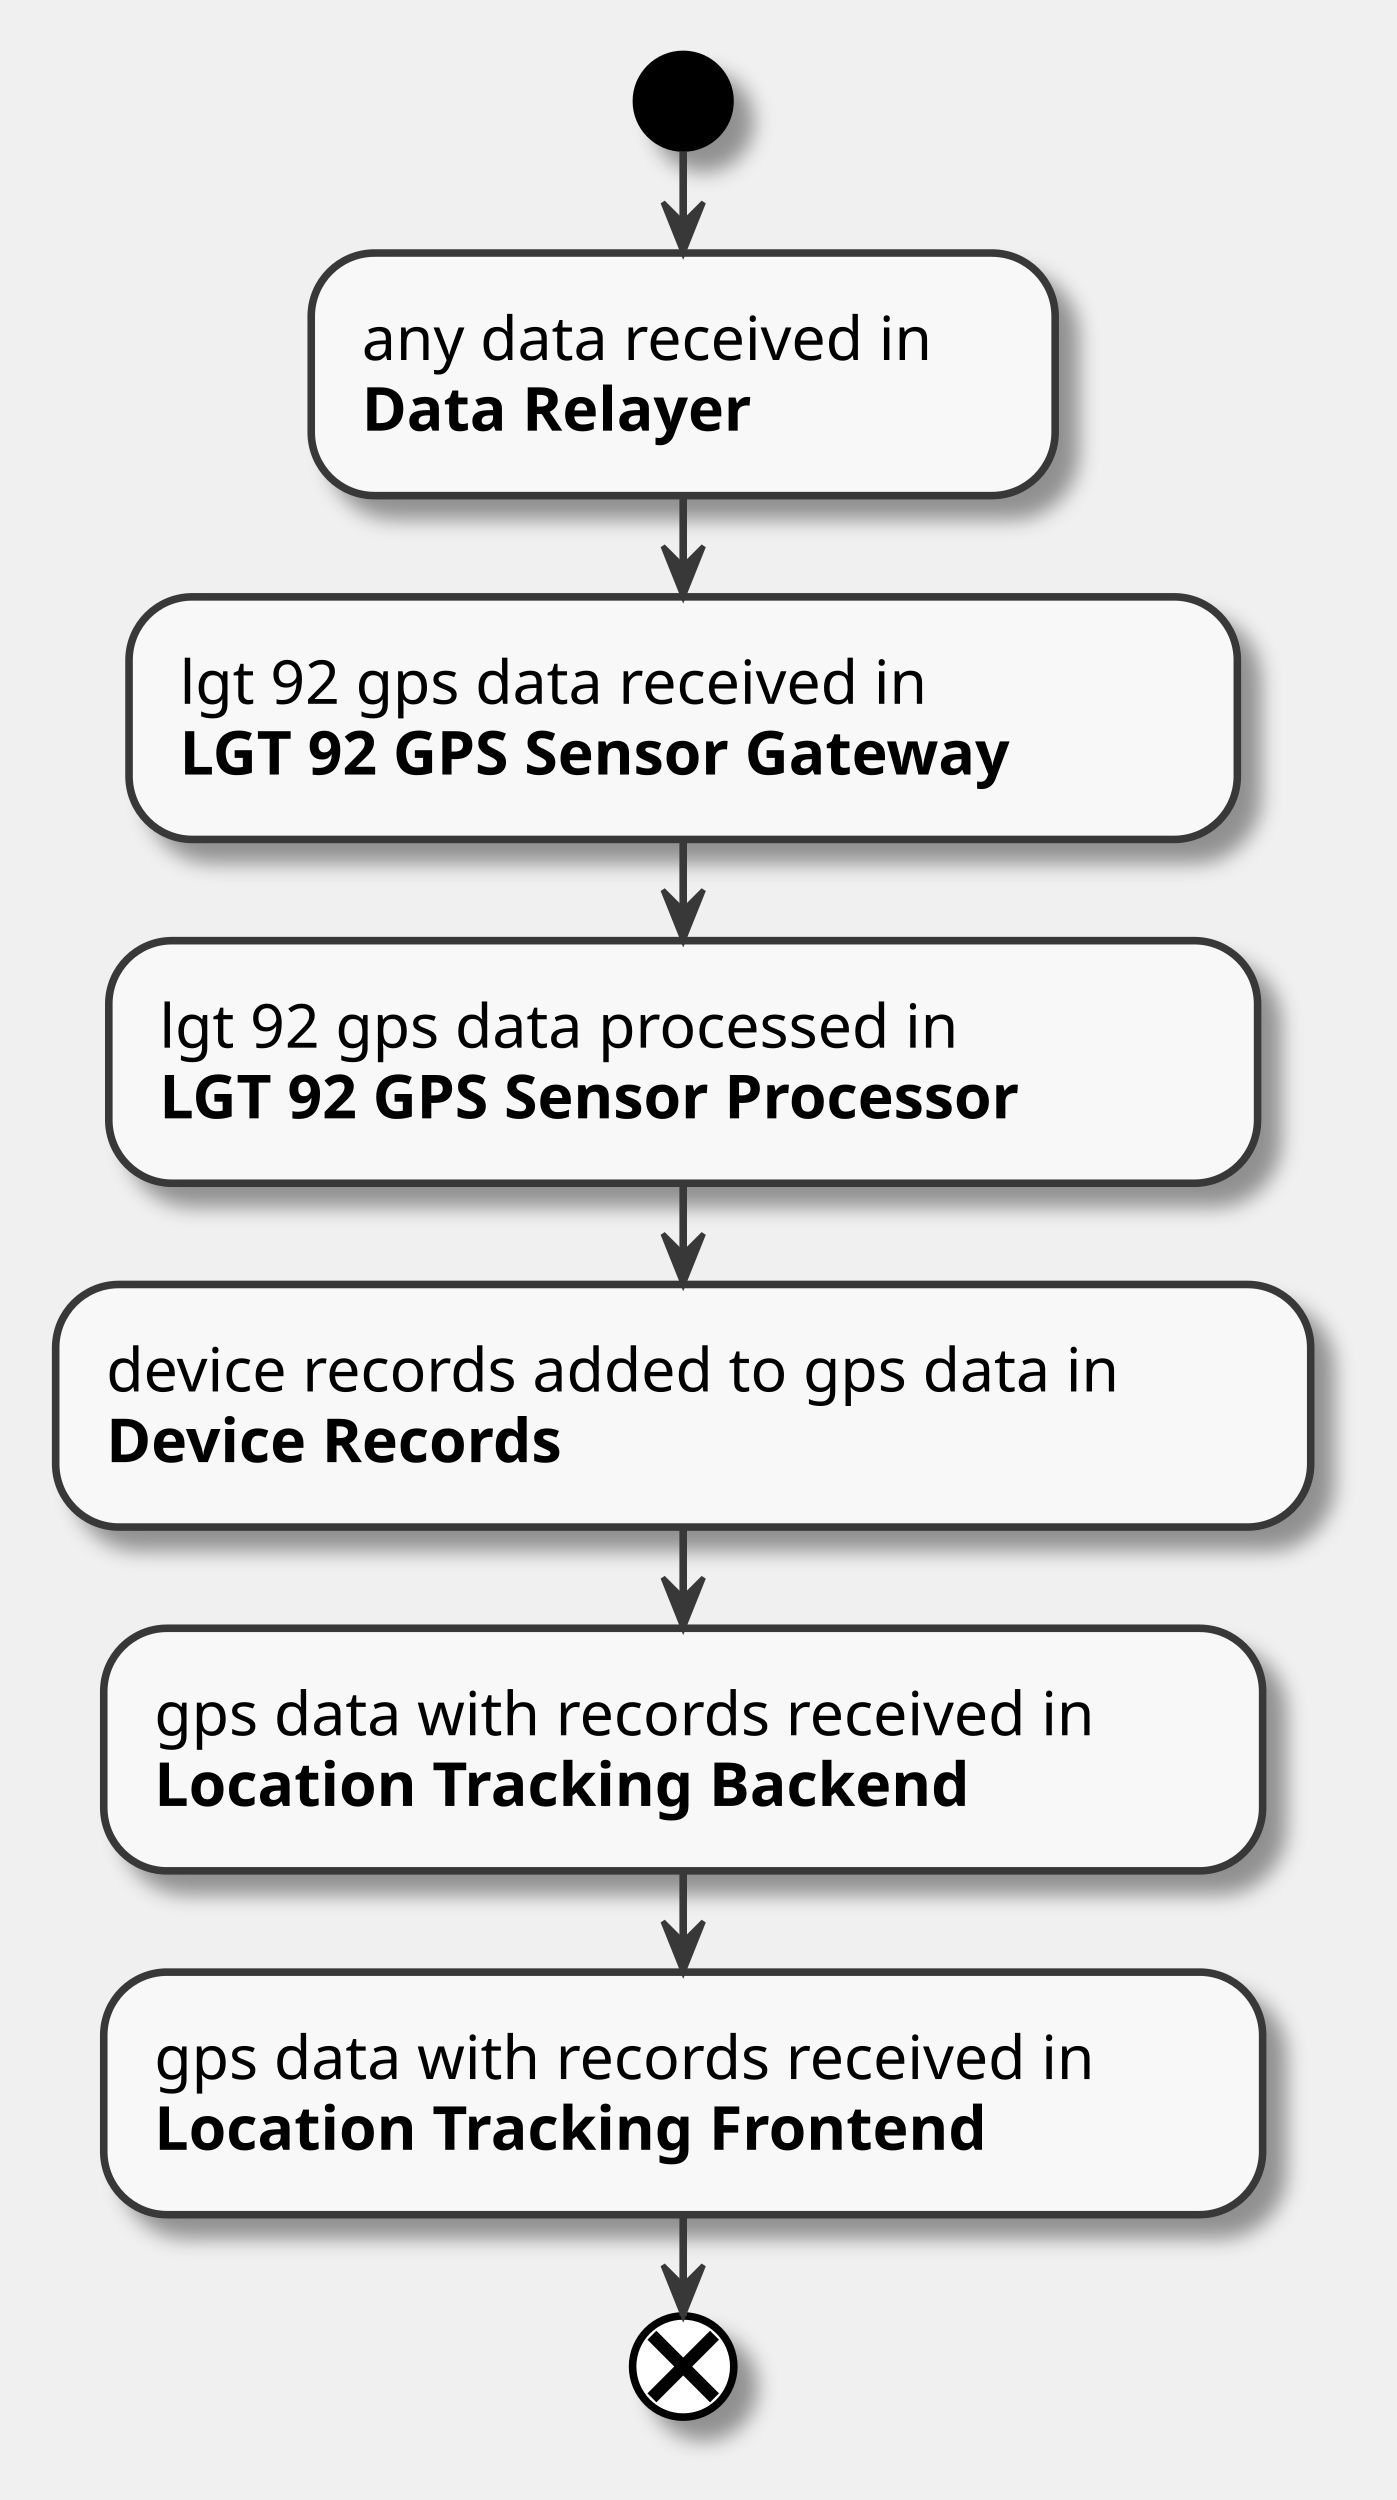
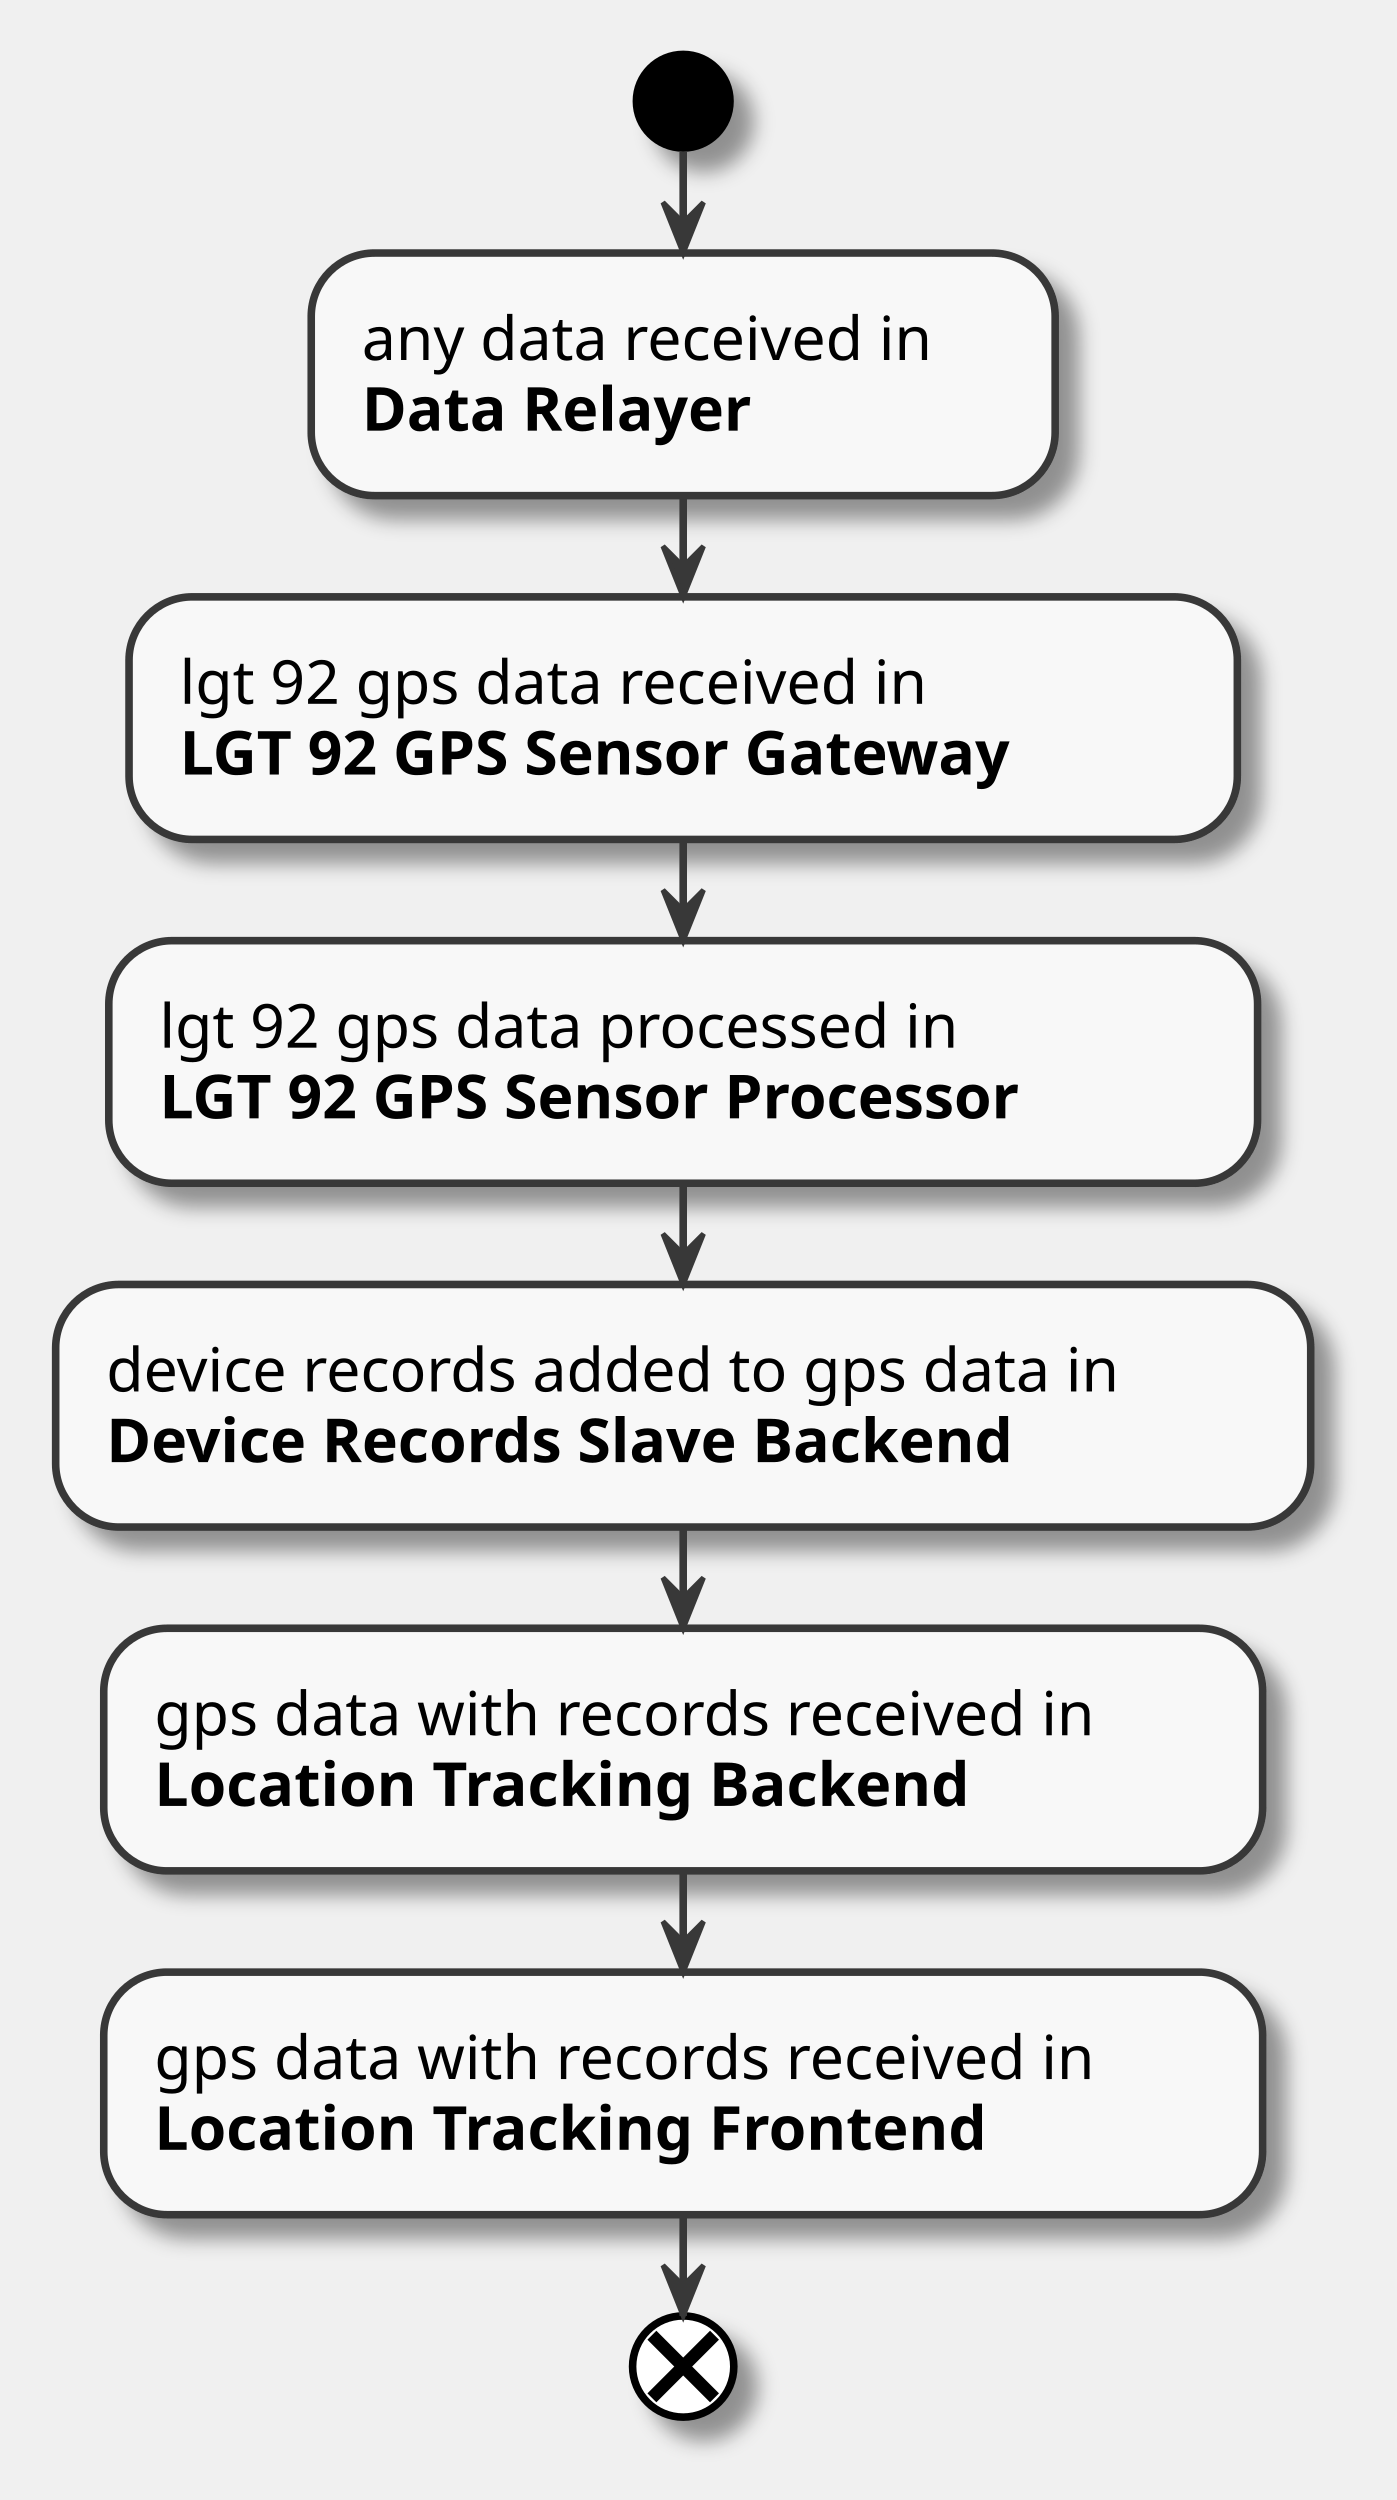
<svg xmlns="http://www.w3.org/2000/svg" contentScriptType="application/ecmascript" contentStyleType="text/css" height="494px" preserveAspectRatio="none" style="width:276px;height:494px;background:#FFFFFF;" version="1.1" viewBox="0 0 276 494" width="276px" zoomAndPan="magnify">
  <defs>
-     <filter height="300%" id="fq4k96tgcib3a" width="300%" x="-1" y="-1">
+     <filter height="300%" id="f1xb6g04sefgzp" width="300%" x="-1" y="-1">
      <feGaussianBlur result="blurOut" stdDeviation="2.0" />
      <feColorMatrix in="blurOut" result="blurOut2" type="matrix" values="0 0 0 0 0 0 0 0 0 0 0 0 0 0 0 0 0 0 .4 0" />
      <feOffset dx="4.0" dy="4.0" in="blurOut2" result="blurOut3" />
      <feBlend in="SourceGraphic" in2="blurOut3" mode="normal" />
    </filter>
  </defs>
  <g>
-     <ellipse cx="135" cy="20" fill="#000000" filter="url(#fq4k96tgcib3a)" rx="10" ry="10" style="stroke:none;stroke-width:1.0;" />
-     <rect fill="#F8F8F8" filter="url(#fq4k96tgcib3a)" height="47.938" rx="12.5" ry="12.5" style="stroke:#383838;stroke-width:1.5;" width="147" x="61.5" y="50" />
+     <ellipse cx="135" cy="20" fill="#000000" filter="url(#f1xb6g04sefgzp)" rx="10" ry="10" style="stroke:none;stroke-width:1.0;" />
+     <rect fill="#F8F8F8" filter="url(#f1xb6g04sefgzp)" height="47.938" rx="12.5" ry="12.5" style="stroke:#383838;stroke-width:1.5;" width="147" x="61.5" y="50" />
    <text fill="#000000" font-family="sans-serif" font-size="12" lengthAdjust="spacing" textLength="127" x="71.5" y="71.139">any data received in</text>
    <text fill="#000000" font-family="sans-serif" font-size="12" font-weight="bold" lengthAdjust="spacing" textLength="92" x="71.5" y="85.107">Data Relayer</text>
-     <rect fill="#F8F8F8" filter="url(#fq4k96tgcib3a)" height="47.938" rx="12.5" ry="12.5" style="stroke:#383838;stroke-width:1.5;" width="219" x="25.5" y="117.938" />
+     <rect fill="#F8F8F8" filter="url(#f1xb6g04sefgzp)" height="47.938" rx="12.5" ry="12.5" style="stroke:#383838;stroke-width:1.5;" width="219" x="25.5" y="117.938" />
    <text fill="#000000" font-family="sans-serif" font-size="12" lengthAdjust="spacing" textLength="168" x="35.5" y="139.076">lgt 92 gps data received in</text>
    <text fill="#000000" font-family="sans-serif" font-size="12" font-weight="bold" lengthAdjust="spacing" textLength="199" x="35.5" y="153.045">LGT 92 GPS Sensor Gateway</text>
-     <rect fill="#F8F8F8" filter="url(#fq4k96tgcib3a)" height="47.938" rx="12.5" ry="12.5" style="stroke:#383838;stroke-width:1.5;" width="227" x="21.5" y="185.875" />
+     <rect fill="#F8F8F8" filter="url(#f1xb6g04sefgzp)" height="47.938" rx="12.5" ry="12.5" style="stroke:#383838;stroke-width:1.5;" width="227" x="21.5" y="185.875" />
    <text fill="#000000" font-family="sans-serif" font-size="12" lengthAdjust="spacing" textLength="181" x="31.5" y="207.014">lgt 92 gps data processed in</text>
    <text fill="#000000" font-family="sans-serif" font-size="12" font-weight="bold" lengthAdjust="spacing" textLength="207" x="31.5" y="220.982">LGT 92 GPS Sensor Processor</text>
-     <rect fill="#F8F8F8" filter="url(#fq4k96tgcib3a)" height="47.938" rx="12.5" ry="12.5" style="stroke:#383838;stroke-width:1.5;" width="248" x="11" y="253.812" />
+     <rect fill="#F8F8F8" filter="url(#f1xb6g04sefgzp)" height="47.938" rx="12.5" ry="12.5" style="stroke:#383838;stroke-width:1.5;" width="248" x="11" y="253.812" />
    <text fill="#000000" font-family="sans-serif" font-size="12" lengthAdjust="spacing" textLength="228" x="21" y="274.951">device records added to gps data in</text>
-     <text fill="#000000" font-family="sans-serif" font-size="12" font-weight="bold" lengthAdjust="spacing" textLength="107" x="21" y="288.92">Device Records</text>
-     <rect fill="#F8F8F8" filter="url(#fq4k96tgcib3a)" height="47.938" rx="12.5" ry="12.5" style="stroke:#383838;stroke-width:1.5;" width="229" x="20.5" y="321.75" />
+     <text fill="#000000" font-family="sans-serif" font-size="12" font-weight="bold" lengthAdjust="spacing" textLength="213" x="21" y="288.92">Device Records Slave Backend</text>
+     <rect fill="#F8F8F8" filter="url(#f1xb6g04sefgzp)" height="47.938" rx="12.5" ry="12.5" style="stroke:#383838;stroke-width:1.5;" width="229" x="20.5" y="321.75" />
    <text fill="#000000" font-family="sans-serif" font-size="12" lengthAdjust="spacing" textLength="209" x="30.5" y="342.889">gps data with records received in</text>
    <text fill="#000000" font-family="sans-serif" font-size="12" font-weight="bold" lengthAdjust="spacing" textLength="189" x="30.5" y="356.857">Location Tracking Backend</text>
-     <rect fill="#F8F8F8" filter="url(#fq4k96tgcib3a)" height="47.938" rx="12.5" ry="12.5" style="stroke:#383838;stroke-width:1.5;" width="229" x="20.5" y="389.688" />
+     <rect fill="#F8F8F8" filter="url(#f1xb6g04sefgzp)" height="47.938" rx="12.5" ry="12.5" style="stroke:#383838;stroke-width:1.5;" width="229" x="20.5" y="389.688" />
    <text fill="#000000" font-family="sans-serif" font-size="12" lengthAdjust="spacing" textLength="209" x="30.5" y="410.826">gps data with records received in</text>
    <text fill="#000000" font-family="sans-serif" font-size="12" font-weight="bold" lengthAdjust="spacing" textLength="194" x="30.5" y="424.795">Location Tracking Frontend</text>
-     <ellipse cx="135" cy="467.625" fill="#FFFFFF" filter="url(#fq4k96tgcib3a)" rx="10" ry="10" style="stroke:#000000;stroke-width:1.5;" />
+     <ellipse cx="135" cy="467.625" fill="#FFFFFF" filter="url(#f1xb6g04sefgzp)" rx="10" ry="10" style="stroke:#000000;stroke-width:1.5;" />
    <line style="stroke:#000000;stroke-width:2.5;" x1="128.813" x2="141.187" y1="461.438" y2="473.812" />
    <line style="stroke:#000000;stroke-width:2.5;" x1="141.187" x2="128.813" y1="461.438" y2="473.812" />
    <line style="stroke:#383838;stroke-width:1.5;" x1="135" x2="135" y1="30" y2="50" />
    <polygon fill="#383838" points="131,40,135,50,139,40,135,44" style="stroke:#383838;stroke-width:1.0;" />
    <line style="stroke:#383838;stroke-width:1.5;" x1="135" x2="135" y1="97.938" y2="117.938" />
    <polygon fill="#383838" points="131,107.938,135,117.938,139,107.938,135,111.938" style="stroke:#383838;stroke-width:1.0;" />
    <line style="stroke:#383838;stroke-width:1.5;" x1="135" x2="135" y1="165.875" y2="185.875" />
    <polygon fill="#383838" points="131,175.875,135,185.875,139,175.875,135,179.875" style="stroke:#383838;stroke-width:1.0;" />
    <line style="stroke:#383838;stroke-width:1.5;" x1="135" x2="135" y1="233.812" y2="253.812" />
    <polygon fill="#383838" points="131,243.812,135,253.812,139,243.812,135,247.812" style="stroke:#383838;stroke-width:1.0;" />
    <line style="stroke:#383838;stroke-width:1.5;" x1="135" x2="135" y1="301.75" y2="321.75" />
    <polygon fill="#383838" points="131,311.75,135,321.75,139,311.75,135,315.75" style="stroke:#383838;stroke-width:1.0;" />
    <line style="stroke:#383838;stroke-width:1.5;" x1="135" x2="135" y1="369.688" y2="389.688" />
    <polygon fill="#383838" points="131,379.688,135,389.688,139,379.688,135,383.688" style="stroke:#383838;stroke-width:1.0;" />
    <line style="stroke:#383838;stroke-width:1.5;" x1="135" x2="135" y1="437.625" y2="457.625" />
    <polygon fill="#383838" points="131,447.625,135,457.625,139,447.625,135,451.625" style="stroke:#383838;stroke-width:1.0;" />
  </g>
</svg>
